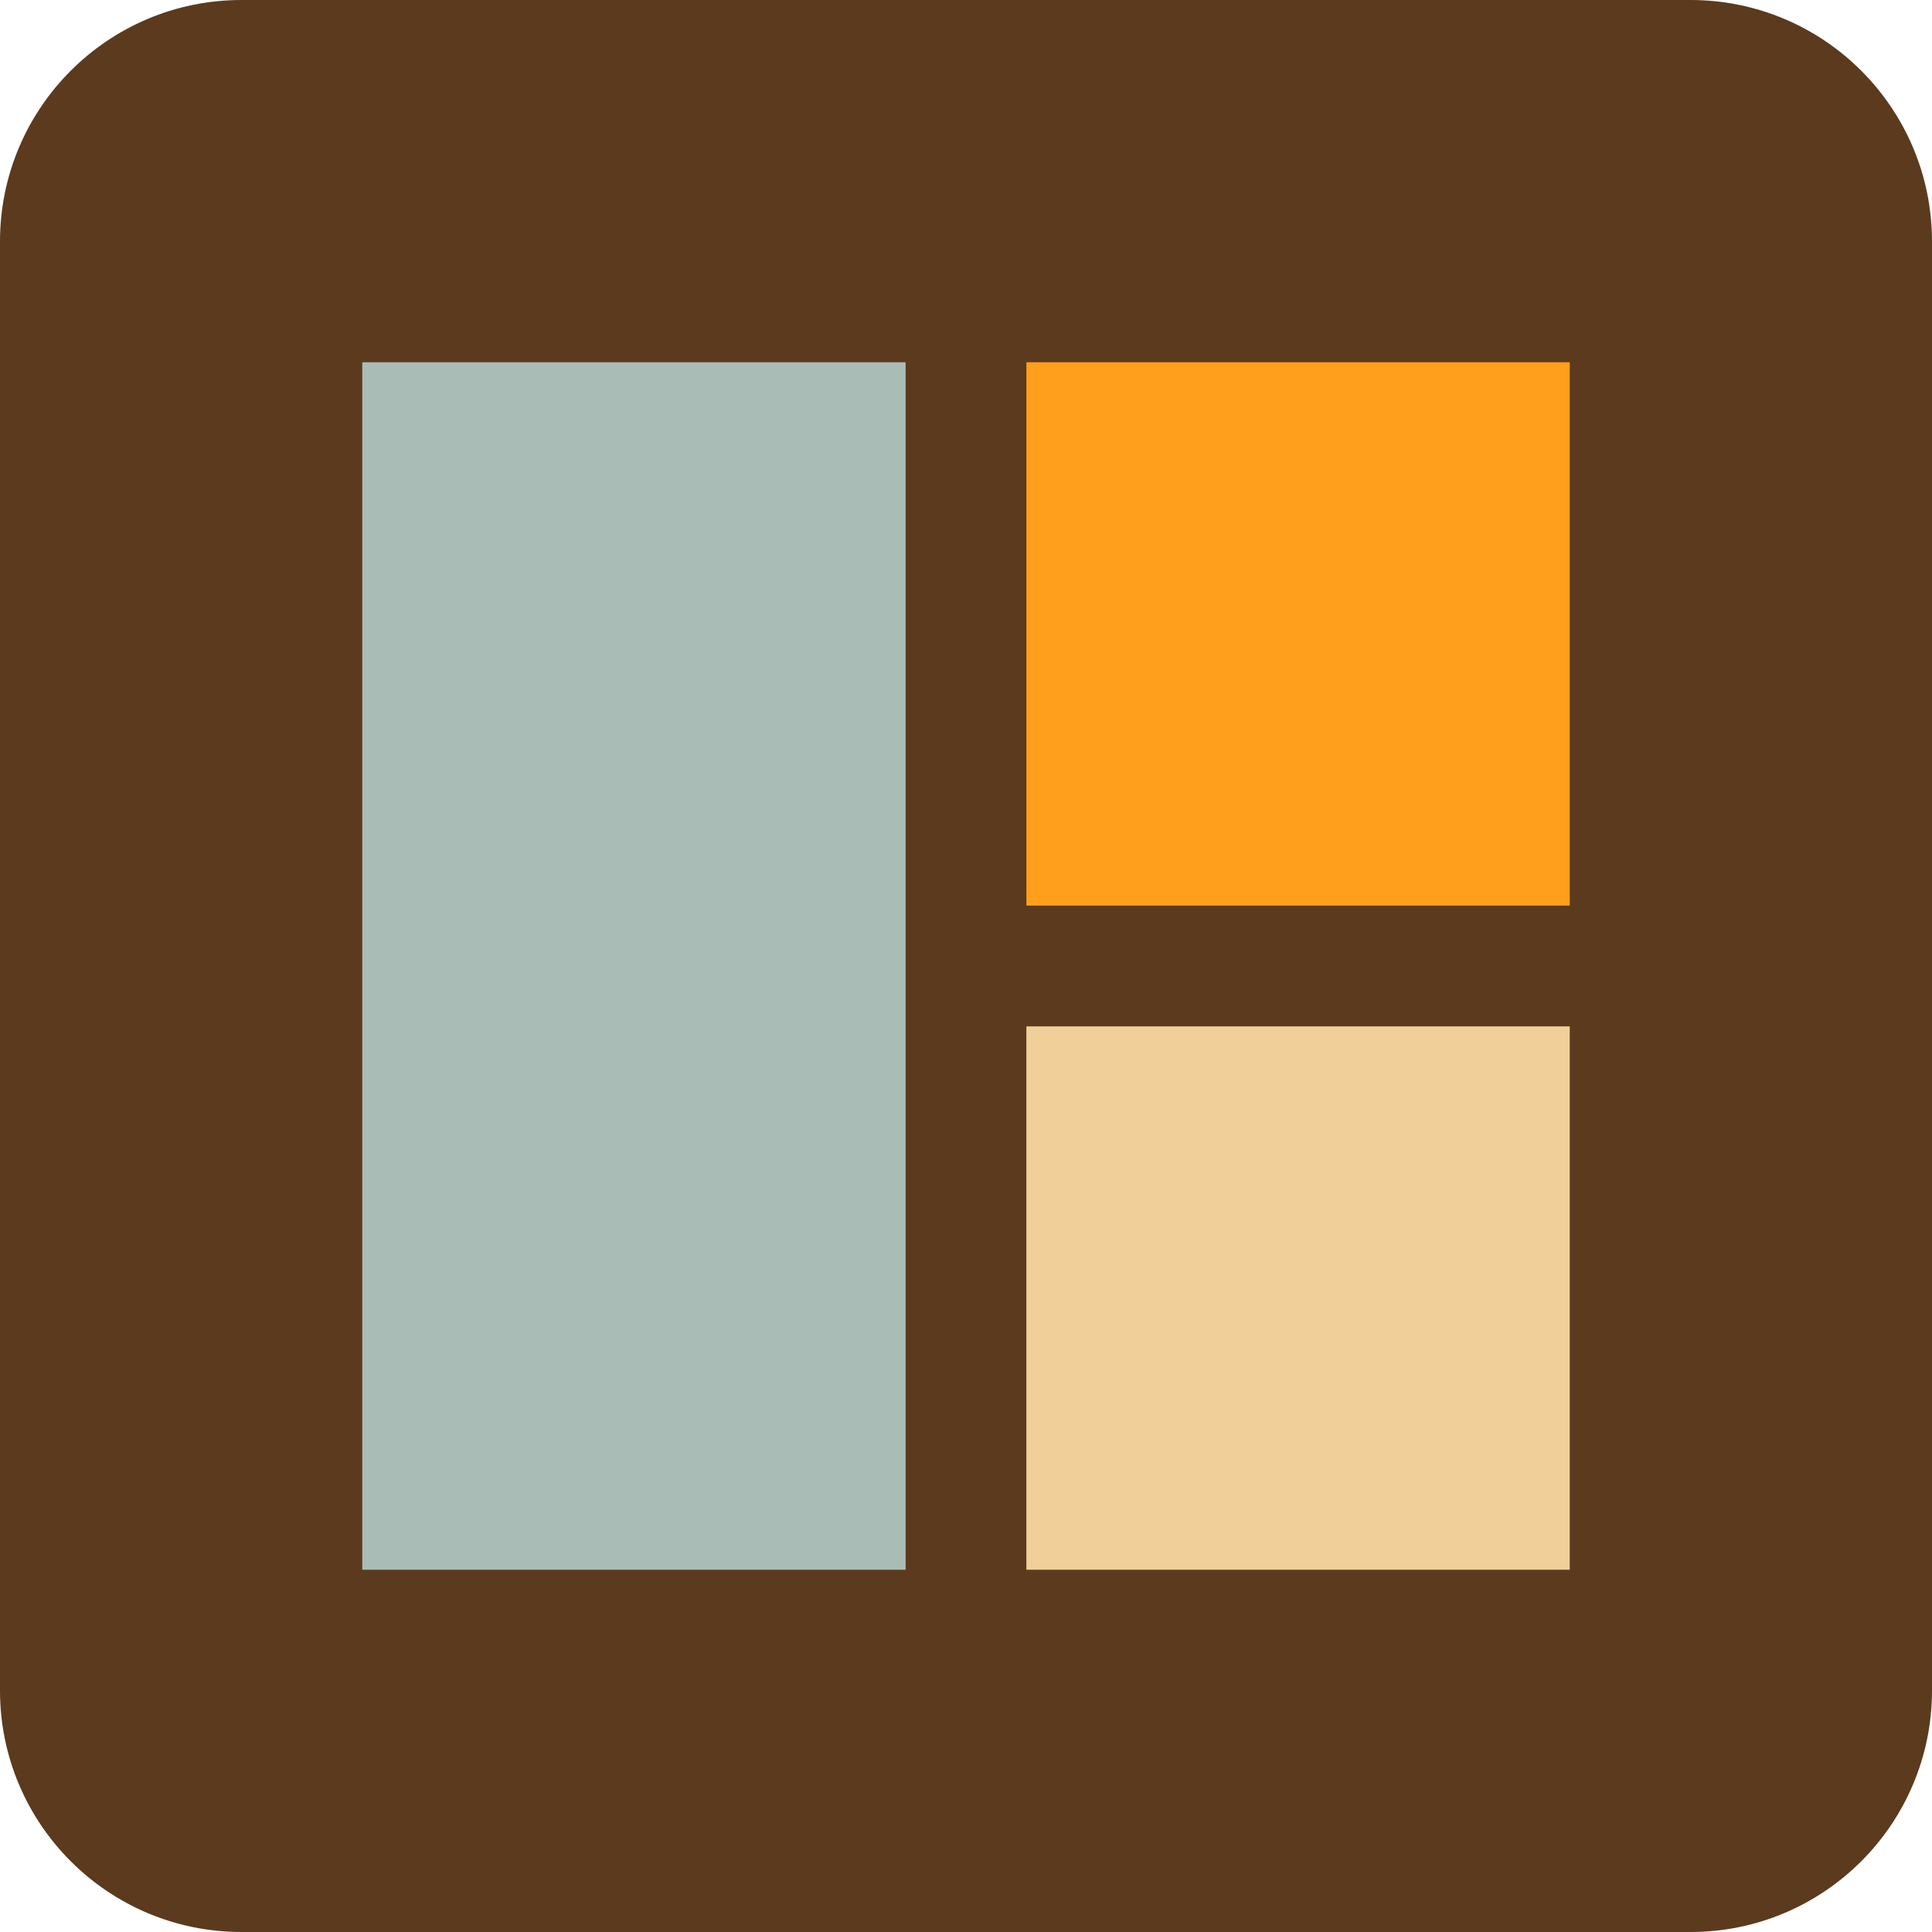
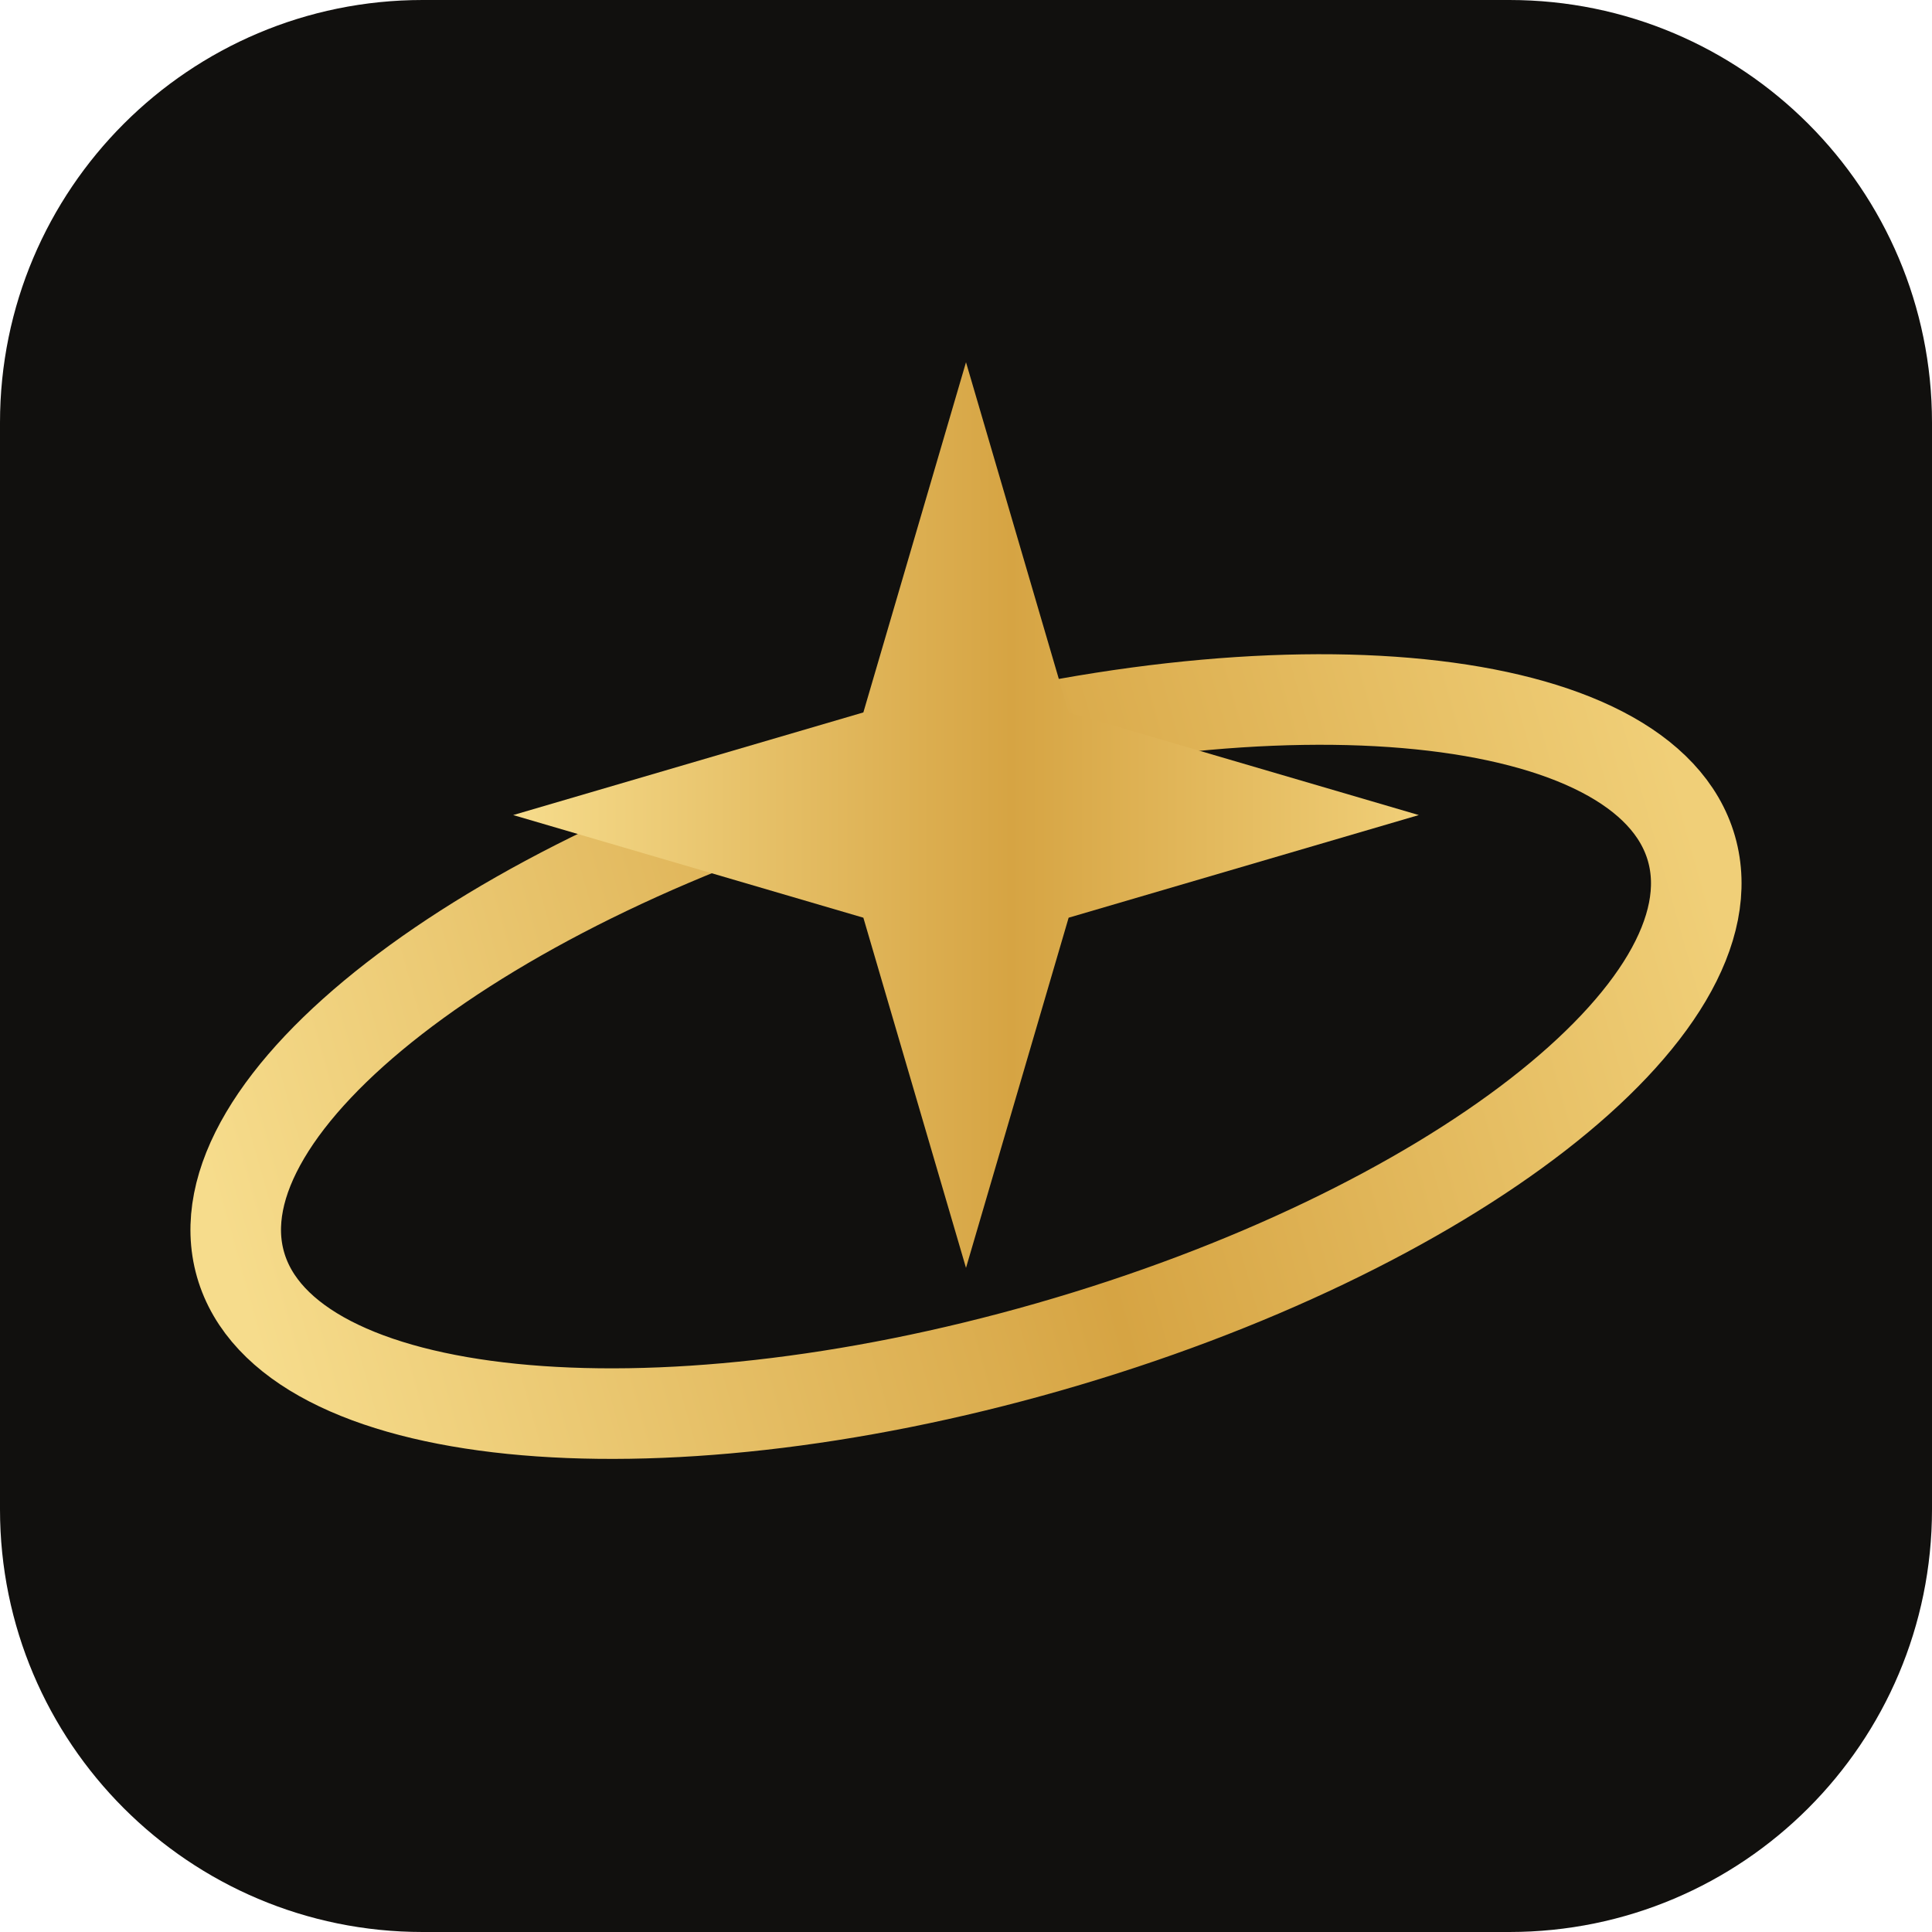
<svg xmlns="http://www.w3.org/2000/svg" viewBox="0 0 64 64">
-   <rect width="64" height="64" rx="8" fill="#5b3a1e" />
-   <rect x="12" y="12" width="18" height="40" fill="#a9bdb6" />
-   <rect x="34" y="12" width="18" height="18" fill="#ff9f1c" />
-   <rect x="34" y="34" width="18" height="18" fill="#f0cf98" />
+   <defs>
+     <linearGradient id="g" x1="0" x2="1">
+       <stop offset="0" stop-color="#f6dc8c" />
+       <stop offset=".55" stop-color="#d6a443" />
+       <stop offset="1" stop-color="#f0cf78" />
+     </linearGradient>
+   </defs>
+   <rect width="64" height="64" rx="14" fill="#11100e" />
+   <ellipse cx="32" cy="35" rx="25" ry="10" transform="rotate(-16 32 35)" fill="none" stroke="url(#g)" stroke-width="3" />
+   <path d="M32 12l3.4 11.6L47 27l-11.6 3.4L32 42l-3.4-11.6L17 27l11.6-3.4z" fill="url(#g)" />
</svg>
